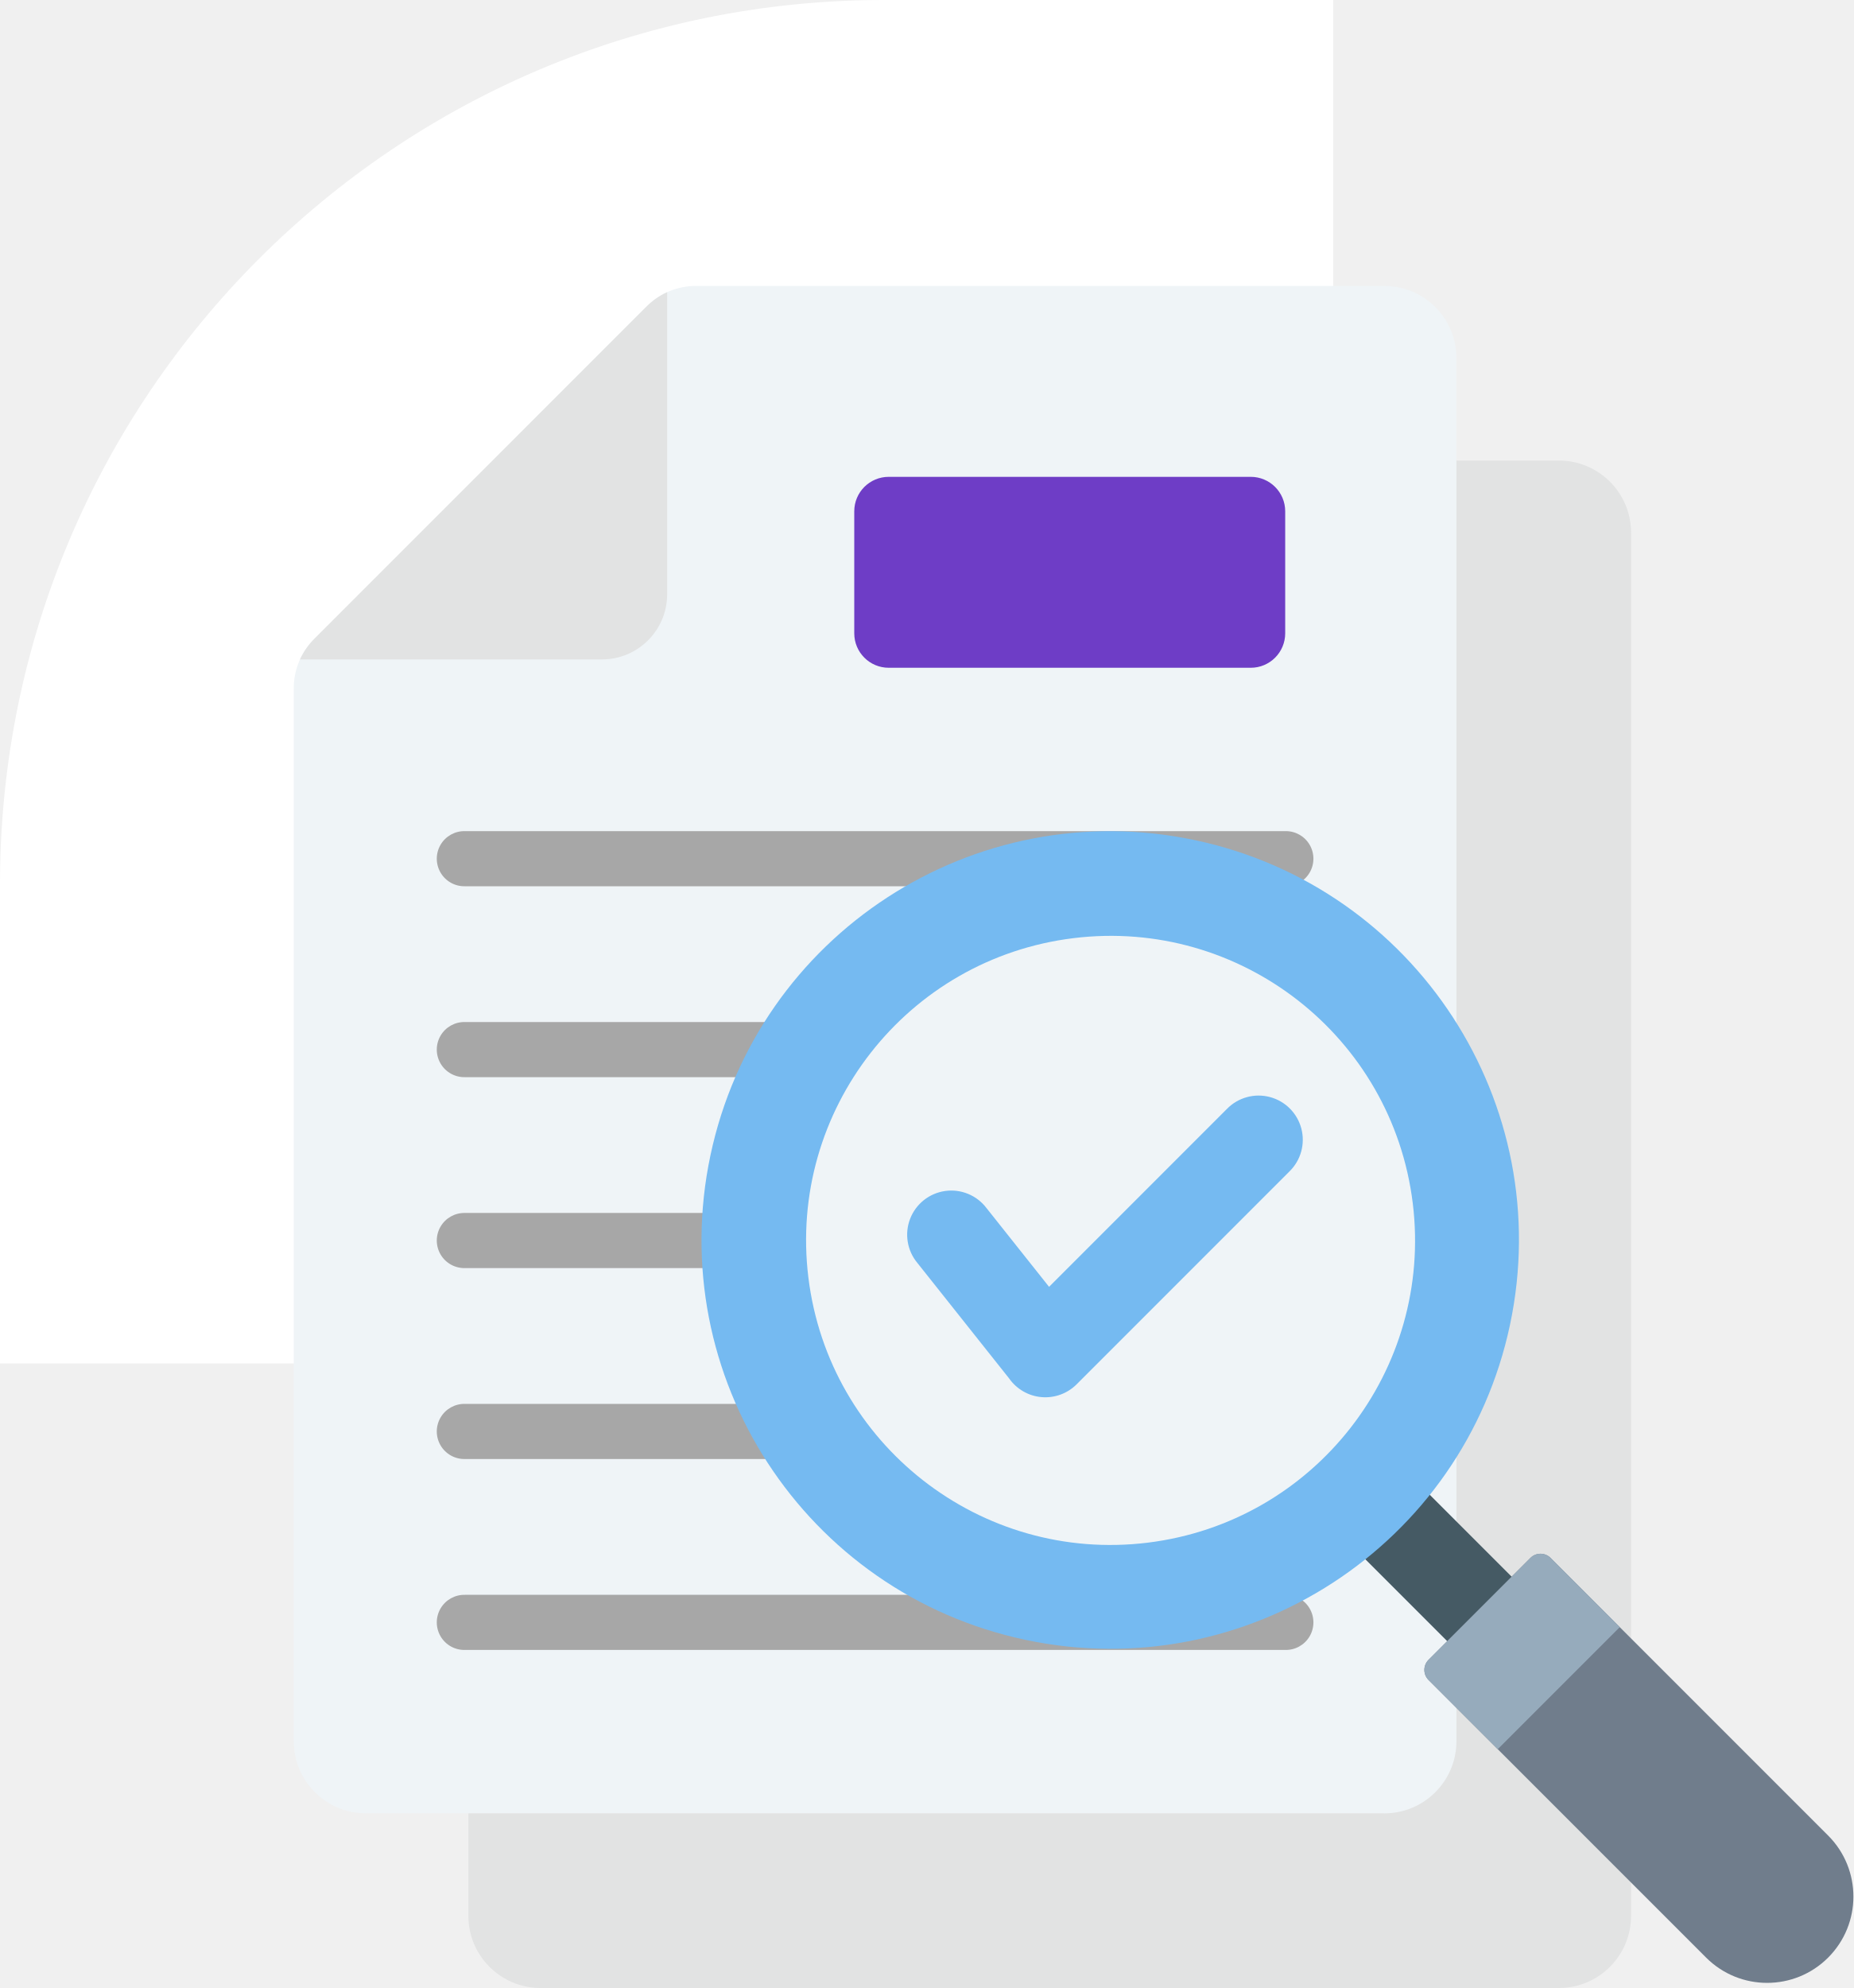
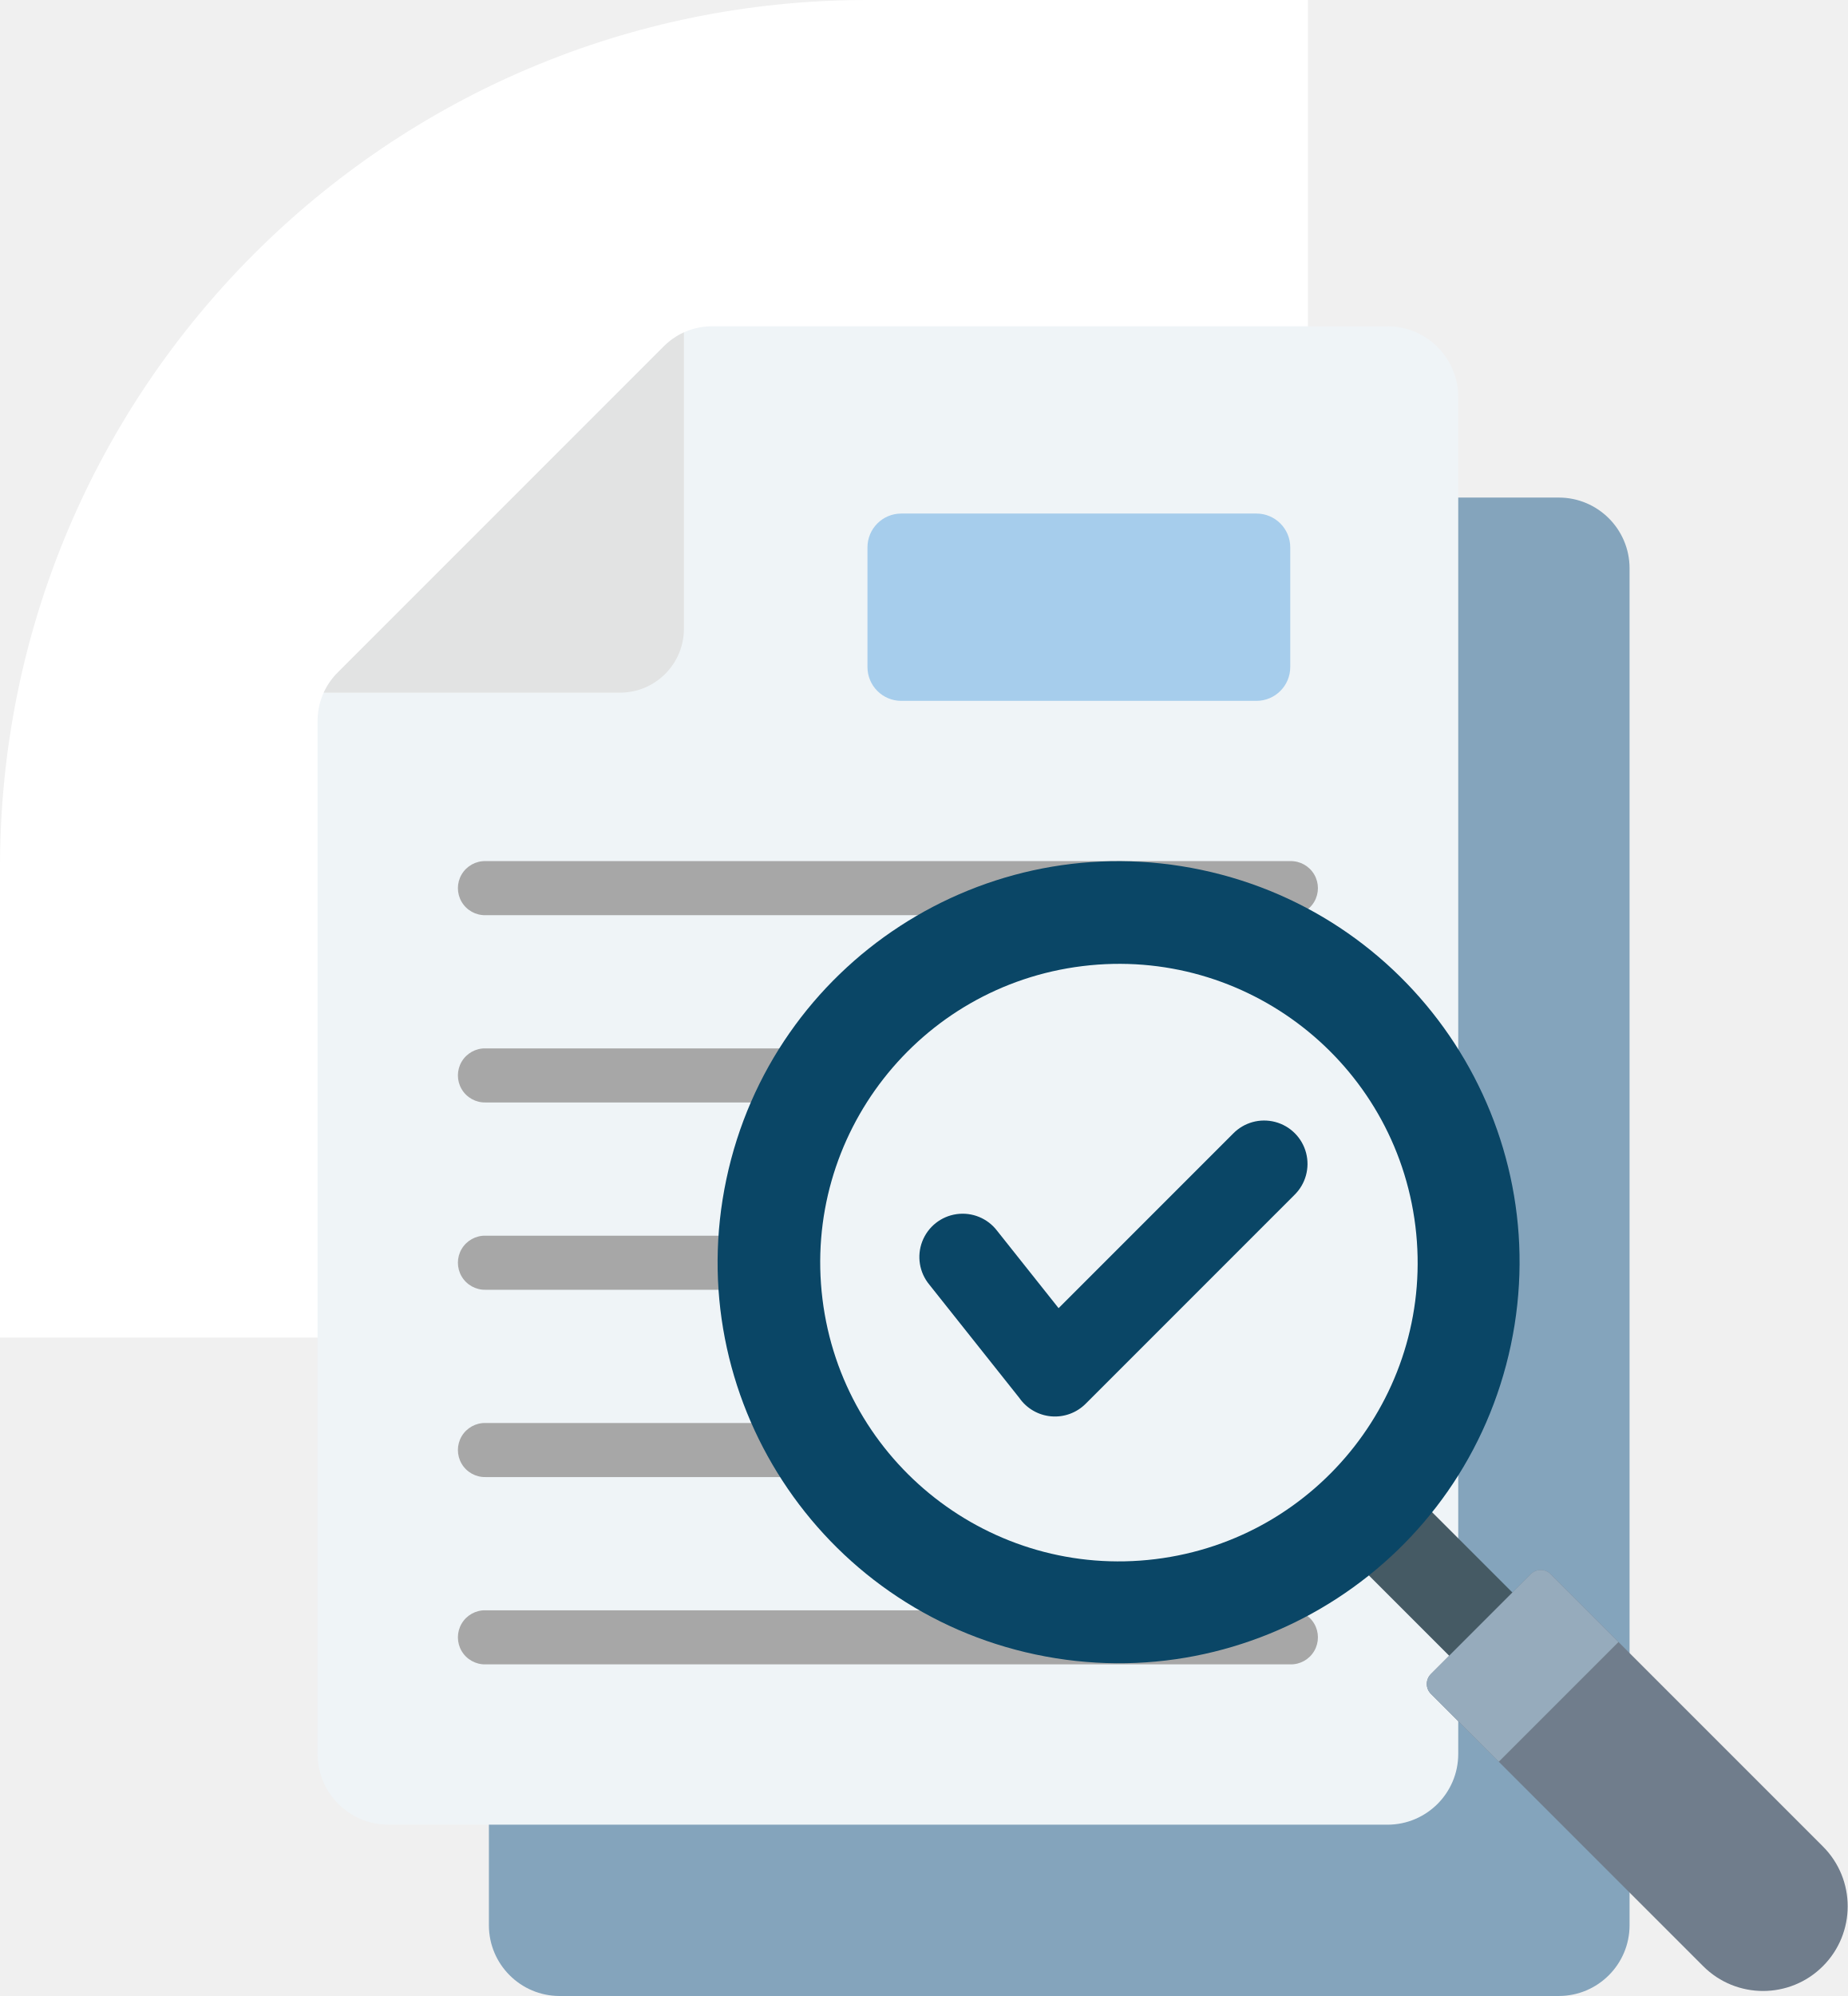
- <svg xmlns="http://www.w3.org/2000/svg" width="123.716" height="132.682" viewBox="0 0 123.716 132.682">
-   <g id="Grupo_1102805" data-name="Grupo 1102805" transform="translate(-1041.338 -2760.919)">
+ <svg xmlns="http://www.w3.org/2000/svg" width="125.716" height="135.796" viewBox="0 0 125.716 135.796">
+   <g id="Grupo_1204376" data-name="Grupo 1204376" transform="translate(-1041.338 -2760.919)">
    <path id="Rectángulo_401180" data-name="Rectángulo 401180" d="M59,0H89a0,0,0,0,1,0,0V91a0,0,0,0,1,0,0H0a0,0,0,0,1,0,0V59A59,59,0,0,1,59,0Z" transform="translate(1041.338 2760.919)" fill="#fff" />
-     <g id="Grupo_1101121" data-name="Grupo 1101121" transform="translate(1031.308 2771.003)">
+     <g id="Grupo_1204358" data-name="Grupo 1204358" transform="translate(1033.308 2774.117)">
      <g id="Grupo_1101119" data-name="Grupo 1101119" transform="translate(29.639 8.997)">
-         <path id="Trazado_874342" data-name="Trazado 874342" d="M153.144,161.636h-68a4.817,4.817,0,0,1-4.808-4.808V86.613a4.644,4.644,0,0,1,1.408-3.4L103.856,61.1a4.644,4.644,0,0,1,3.4-1.408h45.889a4.817,4.817,0,0,1,4.808,4.808v92.327a4.818,4.818,0,0,1-4.808,4.808Z" transform="translate(-68.678 -48.035)" fill="#e2e3e3" fill-rule="evenodd" />
+         <path id="Trazado_874342" data-name="Trazado 874342" d="M153.144,161.636h-68a4.817,4.817,0,0,1-4.808-4.808V86.613a4.644,4.644,0,0,1,1.408-3.4L103.856,61.1a4.644,4.644,0,0,1,3.4-1.408h45.889a4.817,4.817,0,0,1,4.808,4.808v92.327a4.818,4.818,0,0,1-4.808,4.808Z" transform="translate(-68.678 -48.035)" fill="#84a4bc" fill-rule="evenodd" />
        <path id="Trazado_874343" data-name="Trazado 874343" d="M102.448,110.94h-68a4.817,4.817,0,0,1-4.808-4.808V35.917a4.643,4.643,0,0,1,1.408-3.4L53.159,10.405A4.645,4.645,0,0,1,56.559,9h45.889a4.817,4.817,0,0,1,4.808,4.808v92.327a4.817,4.817,0,0,1-4.808,4.808Z" transform="translate(-29.639 -8.997)" fill="#eff4f7" fill-rule="evenodd" />
        <path id="Trazado_874344" data-name="Trazado 874344" d="M54.554,11.8,32.443,33.913a4.821,4.821,0,0,0-.992,1.408h20.17a4.35,4.35,0,0,0,4.341-4.341V10.809a4.819,4.819,0,0,0-1.408.992Z" transform="translate(-31.034 -10.392)" fill="#e2e3e3" fill-rule="evenodd" />
-         <path id="Trazado_874345" data-name="Trazado 874345" d="M192.354,74.859V66.716a2.3,2.3,0,0,1,2.3-2.3h24.168a2.3,2.3,0,0,1,2.3,2.3v8.143a2.3,2.3,0,0,1-2.3,2.3H194.654A2.3,2.3,0,0,1,192.354,74.859Z" transform="translate(-154.936 -51.672)" fill="#6e3dc6" fill-rule="evenodd" />
+         <path id="Trazado_874345" data-name="Trazado 874345" d="M192.354,74.859V66.716a2.3,2.3,0,0,1,2.3-2.3h24.168a2.3,2.3,0,0,1,2.3,2.3v8.143a2.3,2.3,0,0,1-2.3,2.3H194.654A2.3,2.3,0,0,1,192.354,74.859Z" transform="translate(-154.936 -51.672)" fill="#a6cdec" fill-rule="evenodd" />
        <path id="Trazado_874346" data-name="Trazado 874346" d="M73.189,170.922a1.84,1.84,0,1,1,0-3.679h54.754a1.84,1.84,0,1,1,0,3.679Zm0,50.97a1.84,1.84,0,1,1,0-3.679h54.754a1.84,1.84,0,1,1,0,3.679Zm0-12.743a1.84,1.84,0,1,1,0-3.679h54.754a1.84,1.84,0,1,1,0,3.679Zm0-12.743a1.84,1.84,0,1,1,0-3.679h54.754a1.84,1.84,0,1,1,0,3.679Zm0-12.743a1.84,1.84,0,1,1,0-3.679h54.754a1.84,1.84,0,1,1,0,3.679Z" transform="translate(-61.757 -130.853)" fill="#a7a7a7" fill-rule="evenodd" />
      </g>
      <g id="Grupo_1101120" data-name="Grupo 1101120" transform="translate(51.807 40.355)">
        <path id="Trazado_874347" data-name="Trazado 874347" d="M343.558,364.515l-7.35-7.35,3.559-5.045,7.469,7.469Z" transform="translate(-287.878 -304.574)" fill="#455a64" fill-rule="evenodd" />
        <path id="Trazado_874348" data-name="Trazado 874348" d="M364.925,377.265l-6.8,6.8a.951.951,0,0,0,0,1.342l18.53,18.53a5.76,5.76,0,0,0,8.146-8.146l-18.53-18.53A.952.952,0,0,0,364.925,377.265Z" transform="translate(-304.539 -323.723)" fill="#707d8c" fill-rule="evenodd" />
        <path id="Trazado_874349" data-name="Trazado 874349" d="M364.924,377.263l-6.8,6.8a.951.951,0,0,0,0,1.342l4.621,4.621,8.146-8.146-4.621-4.621A.95.95,0,0,0,364.924,377.263Z" transform="translate(-304.538 -323.722)" fill="#96abbc" fill-rule="evenodd" />
-         <ellipse id="Elipse_11536" data-name="Elipse 11536" cx="27.28" cy="27.28" rx="27.28" ry="27.28" transform="translate(0 53.36) rotate(-78.049)" fill="#75baf1" />
+         <ellipse id="Elipse_11536" data-name="Elipse 11536" cx="27.28" cy="27.28" rx="27.28" ry="27.28" transform="translate(0 53.36) rotate(-78.049)" fill="#0a4666" />
        <circle id="Elipse_11537" data-name="Elipse 11537" cx="20.325" cy="20.325" r="20.325" transform="translate(9.709 14.653) rotate(-7.004)" fill="#eff4f7" />
      </g>
-       <path id="Trazado_874350" data-name="Trazado 874350" d="M229.187,244.971a2.951,2.951,0,1,1,4.173,4.173l-14.208,14.209a2.953,2.953,0,0,1-4.509-.4l-6.124-7.707a2.946,2.946,0,1,1,4.611-3.666l4.184,5.265Z" transform="translate(-137.252 -181.044)" fill="#75baf1" fill-rule="evenodd" />
+       <path id="Trazado_874350" data-name="Trazado 874350" d="M229.187,244.971a2.951,2.951,0,1,1,4.173,4.173l-14.208,14.209a2.953,2.953,0,0,1-4.509-.4l-6.124-7.707a2.946,2.946,0,1,1,4.611-3.666l4.184,5.265Z" transform="translate(-137.252 -181.044)" fill="#0a4666" fill-rule="evenodd" />
    </g>
  </g>
</svg>
